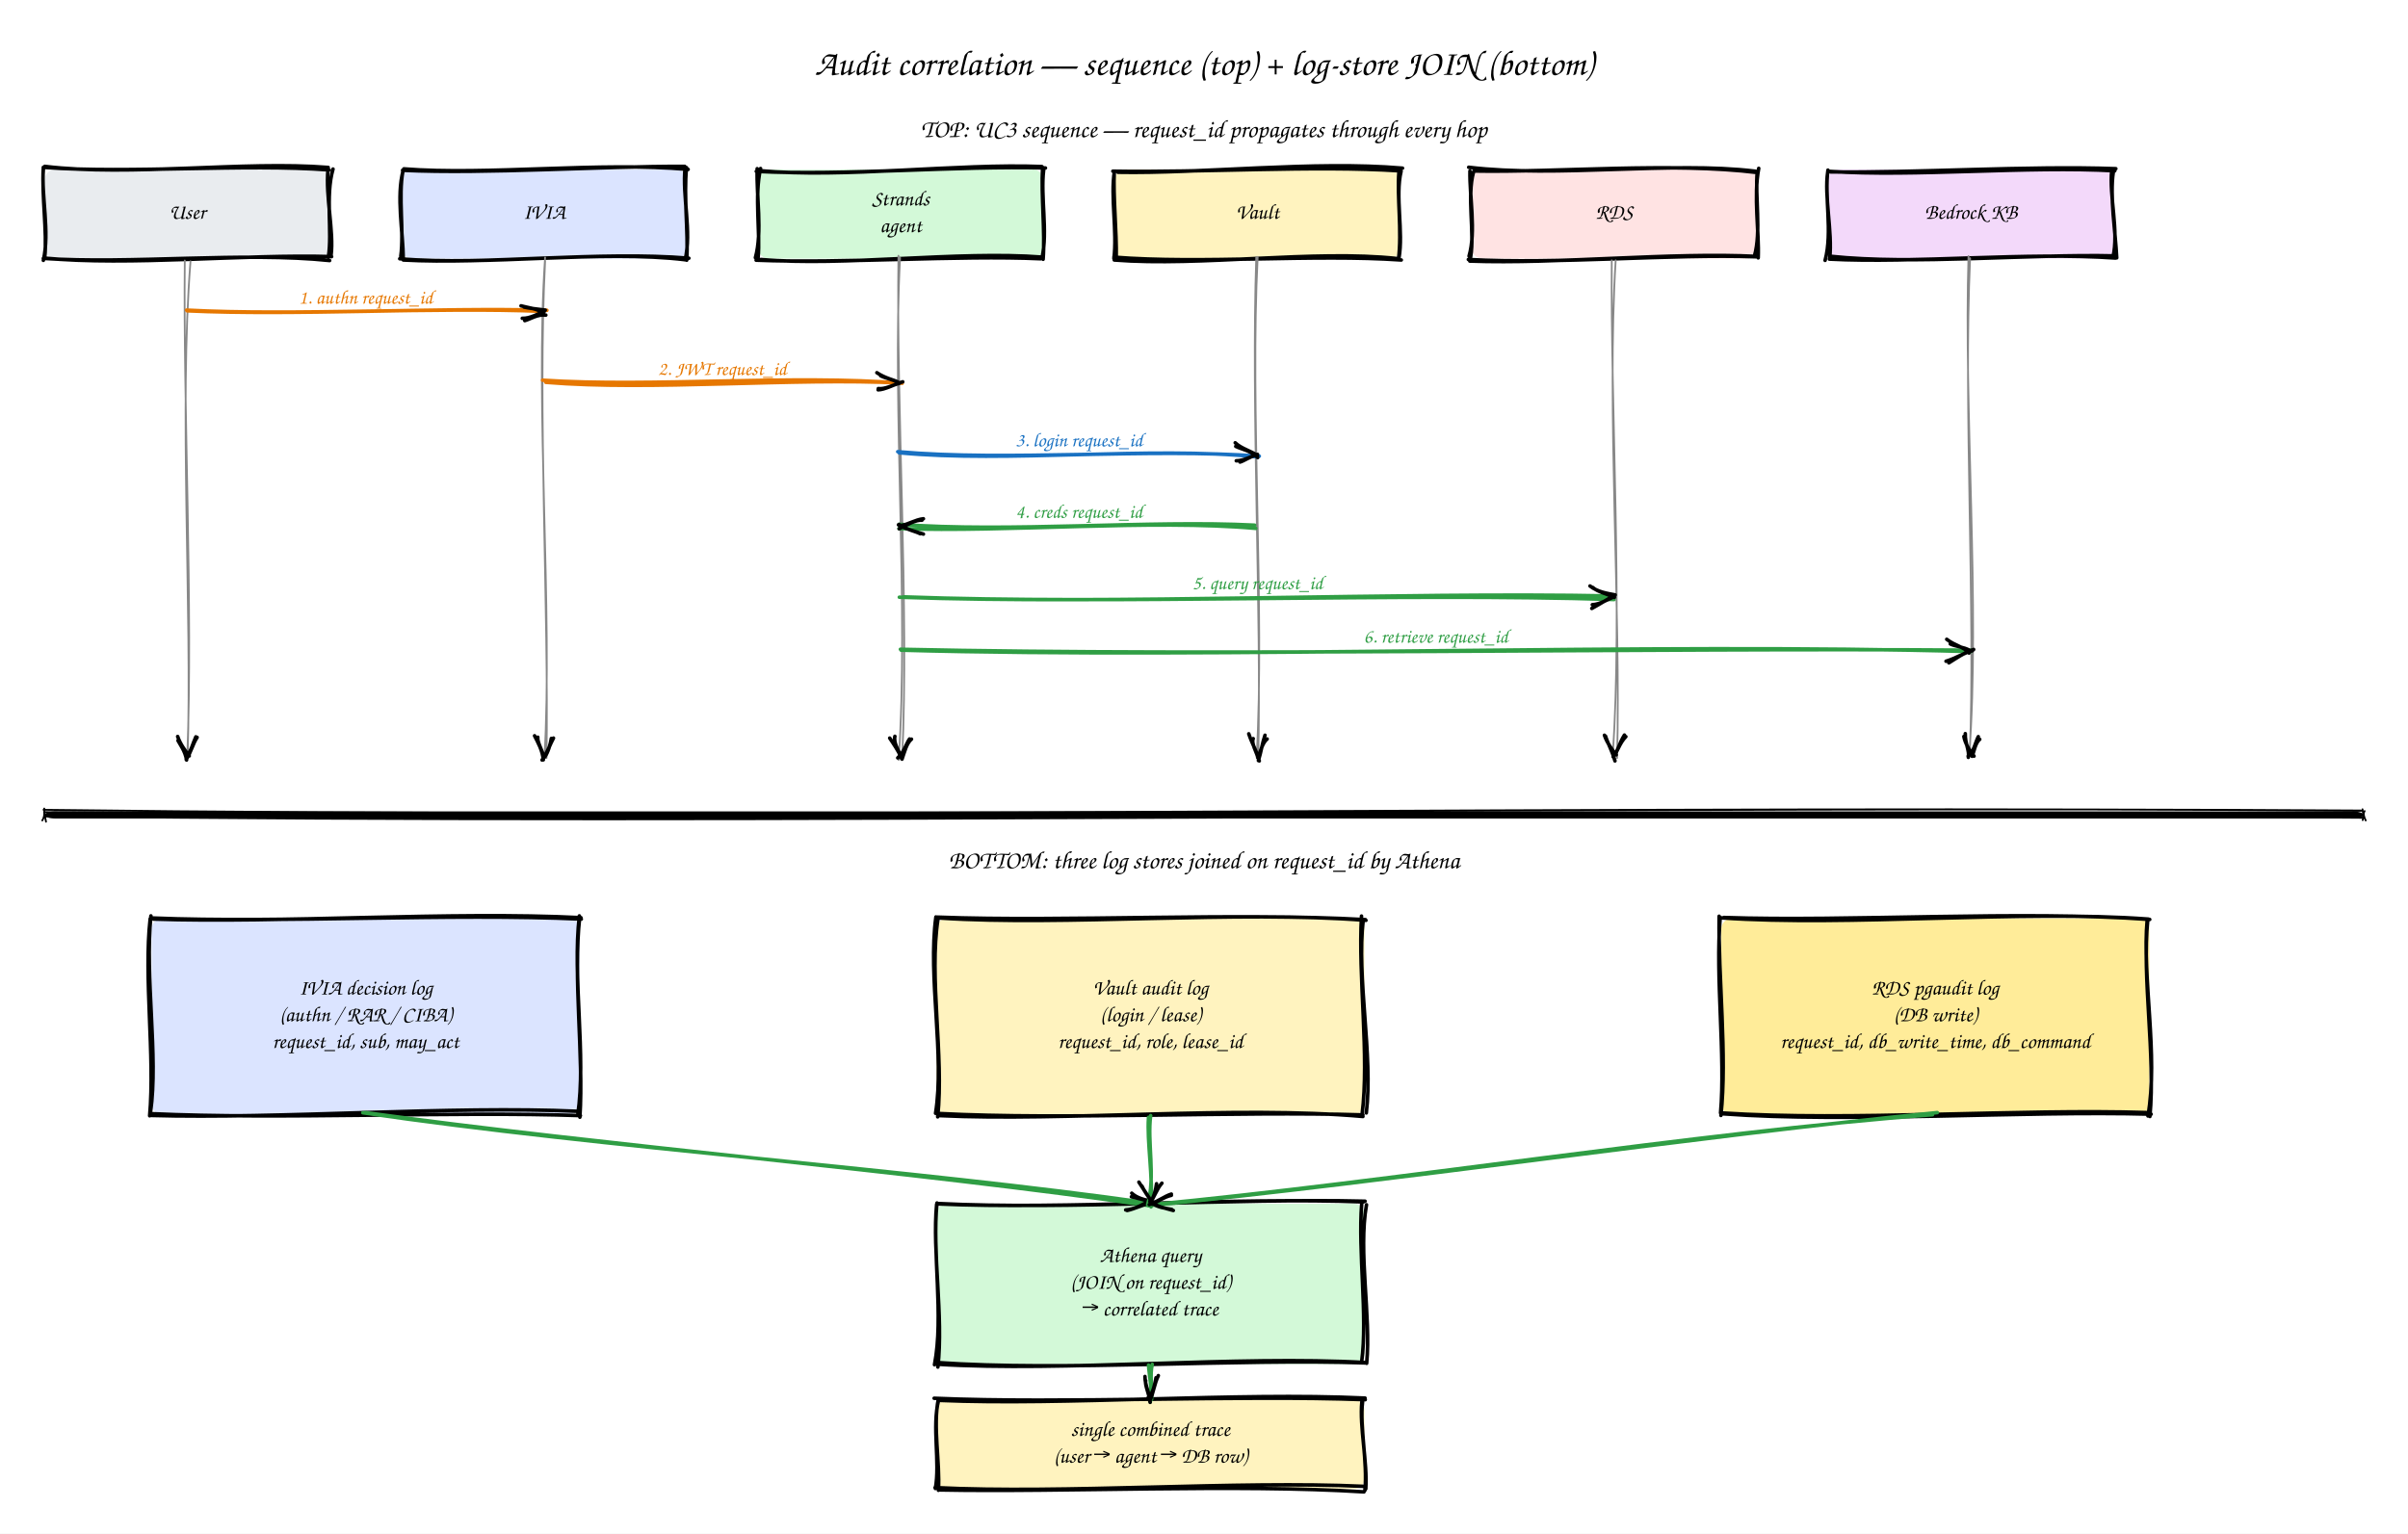
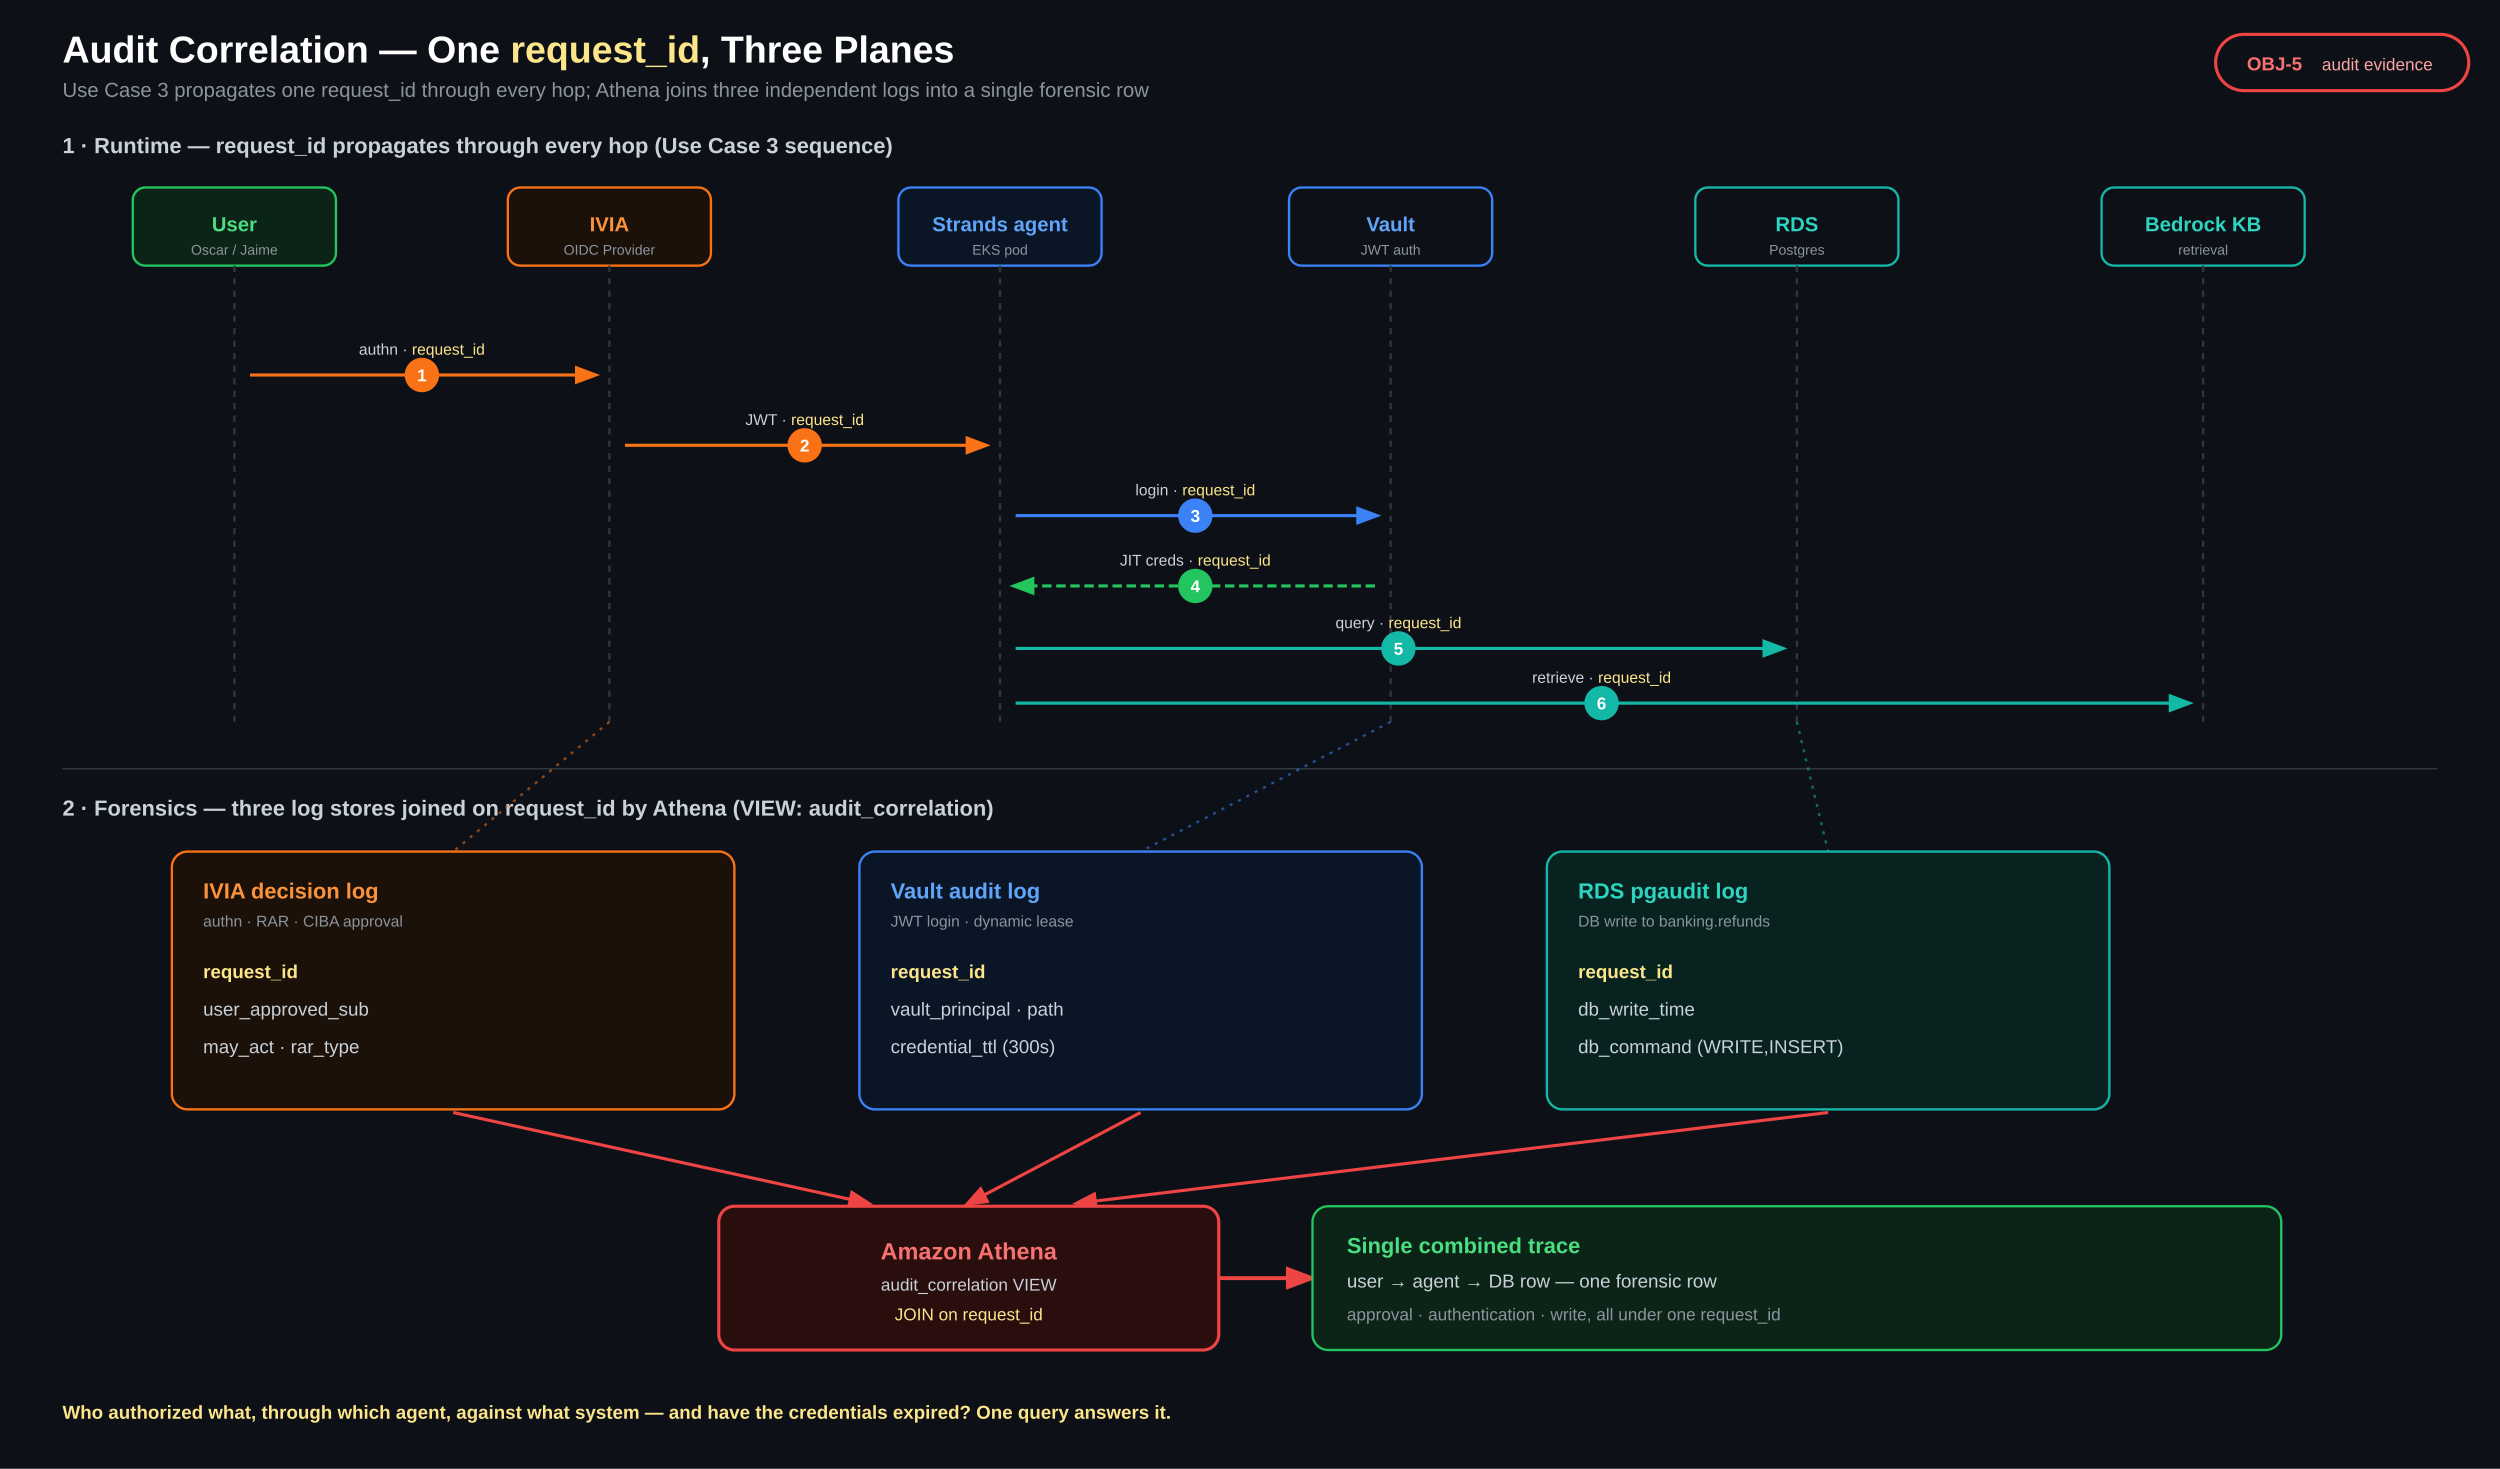
- <svg xmlns="http://www.w3.org/2000/svg" viewBox="15 -5 1350 860" width="1350" height="860">
-   <rect x="15" y="-5" width="1350" height="860" fill="#ffffff" />
-   <rect x="40" y="90" width="160" height="50" rx="6" ry="6" fill="#e9ecef" stroke="none" />
-   <path d="M 40.1 88.3 C 88.0 94.1, 152.0 85.1, 199.0 88.9 M 40.1 88.9 C 88.0 92.4, 152.0 86.7, 199.5 90.3 M 198.9 90.0 C 197.4 105.0, 202.3 125.0, 200.6 138.2 M 201.7 89.8 C 197.3 105.0, 201.4 125.0, 199.1 139.1 M 199.8 141.1 C 152.0 136.1, 88.0 143.2, 39.3 139.9 M 200.9 138.9 C 152.0 137.4, 88.0 144.3, 39.5 139.7 M 40.1 139.3 C 41.5 125.0, 38.3 105.0, 39.3 88.8 M 39.3 141.0 C 43.0 125.0, 38.1 105.0, 39.3 89.9" fill="none" stroke="#000000" stroke-width="2" stroke-linecap="round" stroke-linejoin="round" />
-   <rect x="240" y="90" width="160" height="50" rx="6" ry="6" fill="#dbe4ff" stroke="none" />
-   <path d="M 240.7 90.5 C 288.0 92.7, 352.0 88.1, 398.9 88.3 M 241.4 89.7 C 288.0 93.4, 352.0 85.6, 400.8 90.0 M 399.9 89.0 C 398.2 105.0, 401.0 125.0, 400.0 140.9 M 399.1 88.9 C 397.4 105.0, 402.9 125.0, 399.1 140.7 M 401.2 139.8 C 352.0 135.7, 288.0 143.4, 241.1 140.8 M 399.6 140.7 C 352.0 134.9, 288.0 144.3, 239.1 140.1 M 239.7 138.7 C 241.6 125.0, 238.2 105.0, 240.9 90.8 M 241.1 140.4 C 241.0 125.0, 237.0 105.0, 241.1 90.4" fill="none" stroke="#000000" stroke-width="2" stroke-linecap="round" stroke-linejoin="round" />
-   <rect x="440" y="90" width="160" height="50" rx="6" ry="6" fill="#d3f9d8" stroke="none" />
-   <path d="M 440.8 90.7 C 488.0 95.1, 552.0 86.5, 599.1 88.4 M 439.0 91.1 C 488.0 93.7, 552.0 87.8, 601.1 89.2 M 599.5 88.8 C 598.6 105.0, 601.0 125.0, 599.8 140.4 M 600.1 90.4 C 598.3 105.0, 602.5 125.0, 599.2 139.5 M 598.4 140.1 C 552.0 138.0, 488.0 142.9, 438.9 140.9 M 599.4 139.2 C 552.0 135.5, 488.0 144.6, 441.6 140.5 M 438.5 139.5 C 442.5 125.0, 439.0 105.0, 439.5 89.6 M 440.0 139.8 C 441.4 125.0, 437.8 105.0, 441.4 89.5" fill="none" stroke="#000000" stroke-width="2" stroke-linecap="round" stroke-linejoin="round" />
-   <rect x="640" y="90" width="160" height="50" rx="6" ry="6" fill="#fff3bf" stroke="none" />
-   <path d="M 638.9 91.0 C 688.0 91.9, 752.0 87.7, 799.5 90.8 M 641.7 91.6 C 688.0 92.5, 752.0 85.0, 801.3 89.3 M 799.3 91.2 C 798.1 105.0, 801.1 125.0, 799.0 140.6 M 800.5 91.0 C 797.1 105.0, 801.9 125.0, 799.3 139.7 M 798.4 140.0 C 752.0 134.9, 688.0 144.6, 639.7 140.8 M 800.6 140.8 C 752.0 137.4, 688.0 143.1, 639.5 139.2 M 639.5 140.0 C 641.4 125.0, 637.5 105.0, 639.8 91.0 M 640.8 139.7 C 641.1 125.0, 639.0 105.0, 639.7 91.1" fill="none" stroke="#000000" stroke-width="2" stroke-linecap="round" stroke-linejoin="round" />
-   <rect x="840" y="90" width="160" height="50" rx="6" ry="6" fill="#ffe3e3" stroke="none" />
-   <path d="M 838.4 88.8 C 888.0 94.8, 952.0 85.3, 999.0 91.0 M 841.3 90.9 C 888.0 91.8, 952.0 85.8, 1000.6 91.8 M 1000.2 91.0 C 998.8 105.0, 1002.5 125.0, 998.6 138.5 M 1001.0 89.4 C 998.0 105.0, 1001.3 125.0, 1000.7 139.6 M 999.5 139.0 C 952.0 137.3, 888.0 143.3, 838.2 140.5 M 1000.1 138.8 C 952.0 136.3, 888.0 143.2, 839.0 141.4 M 838.6 138.6 C 842.6 125.0, 838.8 105.0, 839.1 90.9 M 839.5 139.1 C 841.8 125.0, 837.3 105.0, 841.1 91.5" fill="none" stroke="#000000" stroke-width="2" stroke-linecap="round" stroke-linejoin="round" />
-   <rect x="1040" y="90" width="160" height="50" rx="6" ry="6" fill="#f3d9fa" stroke="none" />
-   <path d="M 1040.8 91.1 C 1088.0 94.3, 1152.0 88.0, 1200.6 90.8 M 1041.2 91.4 C 1088.0 92.1, 1152.0 87.8, 1201.2 89.6 M 1198.9 90.6 C 1197.4 105.0, 1203.0 125.0, 1199.6 139.1 M 1199.8 91.4 C 1197.7 105.0, 1201.0 125.0, 1201.7 139.6 M 1201.0 138.5 C 1152.0 137.3, 1088.0 143.7, 1041.1 138.7 M 1201.0 139.7 C 1152.0 136.2, 1088.0 142.8, 1040.6 140.3 M 1038.2 141.0 C 1042.5 125.0, 1037.7 105.0, 1039.8 90.4 M 1040.8 139.8 C 1042.4 125.0, 1037.6 105.0, 1039.7 91.3" fill="none" stroke="#000000" stroke-width="2" stroke-linecap="round" stroke-linejoin="round" />
-   <rect x="40" y="450" width="1300" height="4" rx="6" ry="6" fill="#000000" stroke="none" />
-   <path d="M 39.4 449.1 C 430.0 454.1, 950.0 446.9, 1338.6 449.5 M 39.7 450.4 C 430.0 453.8, 950.0 446.4, 1338.8 449.7 M 1339.5 448.8 C 1339.8 451.2, 1340.2 452.8, 1339.6 454.9 M 1340.7 449.8 C 1339.8 451.2, 1340.2 452.8, 1341.3 455.1 M 1338.9 453.6 C 950.0 450.0, 430.0 456.8, 40.7 452.4 M 1340.3 453.5 C 950.0 449.6, 430.0 457.8, 40.8 452.8 M 38.7 455.1 C 40.1 452.8, 39.8 451.2, 39.8 448.4 M 40.8 455.8 C 40.2 452.8, 39.9 451.2, 40.6 451.7" fill="none" stroke="#000000" stroke-width="1" stroke-linecap="round" stroke-linejoin="round" />
-   <rect x="100" y="510" width="240" height="110" rx="6" ry="6" fill="#dbe4ff" stroke="none" />
-   <path d="M 100.7 509.8 C 172.0 512.7, 268.0 507.0, 340.9 510.4 M 101.1 510.4 C 172.0 512.8, 268.0 505.9, 340.7 509.6 M 339.8 508.6 C 335.8 543.0, 343.8 587.0, 338.9 620.3 M 340.0 509.4 C 336.2 543.0, 342.3 587.0, 340.1 621.5 M 339.3 618.2 C 268.0 614.9, 172.0 622.6, 99.3 620.5 M 340.4 620.6 C 268.0 618.1, 172.0 622.9, 99.5 619.5 M 99.4 618.7 C 103.9 587.0, 96.1 543.0, 99.6 508.6 M 98.9 620.7 C 101.9 587.0, 95.5 543.0, 99.2 510.2" fill="none" stroke="#000000" stroke-width="2" stroke-linecap="round" stroke-linejoin="round" />
-   <rect x="540" y="510" width="240" height="110" rx="6" ry="6" fill="#fff3bf" stroke="none" />
-   <path d="M 540.5 509.3 C 612.0 512.0, 708.0 506.6, 780.5 510.7 M 541.8 509.8 C 612.0 514.4, 708.0 505.4, 780.8 511.1 M 778.3 508.7 C 776.3 543.0, 782.8 587.0, 778.6 620.2 M 779.3 510.6 C 775.4 543.0, 784.9 587.0, 781.0 619.1 M 779.1 620.2 C 708.0 618.0, 612.0 623.1, 541.1 619.4 M 779.1 621.1 C 708.0 614.8, 612.0 624.0, 541.4 620.6 M 539.5 619.3 C 544.7 587.0, 535.1 543.0, 539.7 509.2 M 540.7 621.3 C 544.3 587.0, 535.7 543.0, 540.9 510.1" fill="none" stroke="#000000" stroke-width="2" stroke-linecap="round" stroke-linejoin="round" />
-   <rect x="980" y="510" width="240" height="110" rx="6" ry="6" fill="#ffec99" stroke="none" />
-   <path d="M 979.8 509.7 C 1052.0 514.7, 1148.0 505.1, 1219.5 510.4 M 981.4 509.5 C 1052.0 511.9, 1148.0 505.4, 1220.2 510.6 M 1218.8 510.6 C 1215.8 543.0, 1225.2 587.0, 1219.2 620.8 M 1219.1 511.0 C 1215.8 543.0, 1223.5 587.0, 1220.3 621.1 M 1218.5 618.9 C 1148.0 616.6, 1052.0 623.8, 980.3 619.1 M 1221.0 619.8 C 1148.0 617.8, 1052.0 624.8, 980.9 619.6 M 979.8 620.5 C 983.4 587.0, 978.2 543.0, 978.8 508.8 M 979.6 619.1 C 982.4 587.0, 976.6 543.0, 979.4 509.5" fill="none" stroke="#000000" stroke-width="2" stroke-linecap="round" stroke-linejoin="round" />
-   <rect x="540" y="670" width="240" height="90" rx="6" ry="6" fill="#d3f9d8" stroke="none" />
-   <path d="M 541.1 669.9 C 612.0 673.5, 708.0 666.8, 780.3 668.6 M 540.2 670.1 C 612.0 673.4, 708.0 666.2, 779.4 669.0 M 778.4 670.1 C 776.3 697.0, 781.8 733.0, 778.4 758.6 M 781.1 670.6 C 776.4 697.0, 783.7 733.0, 781.2 759.5 M 781.2 759.1 C 708.0 754.9, 612.0 764.5, 540.1 760.0 M 780.8 759.3 C 708.0 756.7, 612.0 764.2, 539.3 759.0 M 538.9 760.3 C 544.2 733.0, 537.5 697.0, 540.3 669.6 M 540.8 761.6 C 544.0 733.0, 537.6 697.0, 540.1 670.4" fill="none" stroke="#000000" stroke-width="2" stroke-linecap="round" stroke-linejoin="round" />
-   <rect x="540" y="780" width="240" height="50" rx="6" ry="6" fill="#fff3bf" stroke="none" />
-   <path d="M 538.7 779.1 C 612.0 782.2, 708.0 777.2, 780.4 779.9 M 541.6 780.3 C 612.0 783.3, 708.0 775.6, 780.3 779.0 M 778.5 781.1 C 777.1 795.0, 781.7 815.0, 780.7 829.9 M 778.9 781.1 C 777.2 795.0, 781.8 815.0, 780.2 830.8 M 779.7 828.5 C 708.0 825.2, 612.0 832.8, 539.2 829.2 M 779.7 831.6 C 708.0 827.1, 612.0 831.9, 541.2 830.5 M 539.4 829.7 C 542.1 815.0, 537.4 795.0, 541.2 780.2 M 541.1 830.7 C 542.1 815.0, 537.9 795.0, 541.1 779.4" fill="none" stroke="#000000" stroke-width="2" stroke-linecap="round" stroke-linejoin="round" />
-   <path d="M 118.6 141.1 C 117.7 224.0, 123.3 336.0, 120.0 418.9 M 121.8 141.5 C 115.3 224.0, 122.7 336.0, 120.2 419.2" fill="none" stroke="#888888" stroke-width="1" stroke-linecap="round" />
-   <path d="M 121.1 418.9 C 119.1 416.4, 116.0 412.2, 114.6 408.0 M 119.6 421.2 C 118.9 416.3, 115.8 412.3, 114.8 410.3 M 119.7 418.6 C 122.0 416.9, 123.0 412.1, 124.8 408.2 M 119.4 420.9 C 122.1 416.8, 123.1 412.1, 125.5 408.5" fill="none" stroke="#000000" stroke-width="2" stroke-linecap="round" />
-   <path d="M 320.6 139.4 C 314.8 224.0, 325.1 336.0, 320.2 420.7 M 320.6 141.4 C 316.4 224.0, 322.7 336.0, 321.4 420.1" fill="none" stroke="#888888" stroke-width="1" stroke-linecap="round" />
-   <path d="M 319.6 421.1 C 319.2 415.9, 316.5 411.2, 314.7 407.6 M 319.9 419.7 C 319.3 416.1, 316.1 411.3, 316.5 408.4 M 320.4 419.5 C 322.3 416.9, 323.6 412.2, 324.1 409.1 M 318.9 421.2 C 322.0 416.9, 323.5 412.1, 325.3 408.9" fill="none" stroke="#000000" stroke-width="2" stroke-linecap="round" />
-   <path d="M 518.7 138.4 C 517.4 224.0, 524.7 336.0, 520.8 420.1 M 519.6 139.6 C 515.1 224.0, 524.7 336.0, 518.8 421.2" fill="none" stroke="#888888" stroke-width="1" stroke-linecap="round" />
-   <path d="M 520.1 419.5 C 518.8 416.3, 515.9 412.0, 513.8 408.9 M 520.5 420.5 C 519.2 416.2, 515.8 411.9, 516.7 407.9 M 518.3 420.0 C 521.9 416.8, 523.2 411.7, 524.9 409.4 M 520.7 420.7 C 522.1 416.8, 523.2 411.8, 526.0 409.5" fill="none" stroke="#000000" stroke-width="2" stroke-linecap="round" />
-   <path d="M 720.1 139.1 C 715.7 224.0, 724.2 336.0, 719.5 419.9 M 719.3 139.2 C 716.4 224.0, 722.3 336.0, 720.4 421.7" fill="none" stroke="#888888" stroke-width="1" stroke-linecap="round" />
-   <path d="M 720.6 420.4 C 719.5 416.3, 716.8 411.7, 715.1 406.5 M 721.0 421.7 C 719.2 416.2, 716.4 411.7, 717.6 409.2 M 720.2 420.0 C 721.7 416.6, 722.6 411.7, 725.4 409.4 M 720.5 421.5 C 722.0 416.8, 722.7 411.6, 724.2 407.3" fill="none" stroke="#000000" stroke-width="2" stroke-linecap="round" />
-   <path d="M 918.6 141.0 C 917.9 224.0, 924.8 336.0, 919.1 419.7 M 920.8 141.0 C 915.7 224.0, 923.8 336.0, 921.6 420.1" fill="none" stroke="#888888" stroke-width="1" stroke-linecap="round" />
-   <path d="M 921.1 418.3 C 919.3 416.1, 915.9 411.6, 914.5 407.3 M 920.4 421.7 C 918.9 416.2, 916.3 411.7, 915.1 407.8 M 920.0 418.3 C 921.8 416.7, 922.9 411.6, 925.7 407.2 M 919.4 419.4 C 921.8 416.8, 922.9 411.7, 926.5 408.1" fill="none" stroke="#000000" stroke-width="2" stroke-linecap="round" />
-   <path d="M 1118.6 138.6 C 1115.9 224.0, 1125.2 336.0, 1119.0 418.7 M 1119.5 139.8 C 1115.7 224.0, 1122.6 336.0, 1119.3 419.0" fill="none" stroke="#888888" stroke-width="1" stroke-linecap="round" />
-   <path d="M 1118.5 419.7 C 1119.3 416.2, 1116.6 411.8, 1116.8 406.4 M 1121.7 419.0 C 1119.3 416.2, 1116.7 411.9, 1116.0 408.0 M 1118.4 419.0 C 1121.6 416.7, 1122.3 411.6, 1124.1 408.1 M 1120.6 419.1 C 1121.7 416.7, 1122.4 411.5, 1124.9 409.6" fill="none" stroke="#000000" stroke-width="2" stroke-linecap="round" />
-   <path d="M 119.6 168.9 C 180.0 172.1, 260.0 167.1, 319.2 169.6 M 119.9 169.3 C 180.0 172.1, 260.0 167.3, 321.6 169.0" fill="none" stroke="#e67700" stroke-width="2" stroke-linecap="round" />
-   <path d="M 320.0 169.9 C 316.4 170.9, 312.2 173.7, 307.8 173.5 M 321.0 171.7 C 316.4 171.1, 312.2 174.0, 309.2 174.8 M 319.3 170.5 C 316.4 168.0, 310.9 167.6, 307.1 166.5 M 320.7 168.9 C 316.3 168.4, 310.9 167.7, 308.8 167.2" fill="none" stroke="#000000" stroke-width="2" stroke-linecap="round" />
-   <path d="M 319.2 208.2 C 380.0 212.2, 460.0 204.9, 520.8 209.9 M 321.0 209.4 C 380.0 214.3, 460.0 206.7, 520.1 209.8" fill="none" stroke="#e67700" stroke-width="2" stroke-linecap="round" />
-   <path d="M 518.7 210.1 C 516.0 210.7, 511.2 213.4, 507.4 212.9 M 521.1 209.1 C 516.0 210.7, 511.1 213.5, 507.3 213.6 M 518.2 209.1 C 516.5 208.2, 511.2 207.1, 506.6 204.0 M 519.3 209.9 C 516.6 208.0, 511.2 207.1, 508.7 205.7" fill="none" stroke="#000000" stroke-width="2" stroke-linecap="round" />
-   <path d="M 518.3 248.3 C 580.0 253.8, 660.0 246.2, 721.0 250.8 M 519.1 248.9 C 580.0 254.7, 660.0 245.1, 719.8 251.2" fill="none" stroke="#1971c2" stroke-width="2" stroke-linecap="round" />
-   <path d="M 720.0 249.8 C 716.5 250.9, 712.3 253.4, 708.1 253.4 M 719.1 250.3 C 716.4 250.7, 712.2 253.6, 710.2 254.1 M 720.0 250.5 C 716.5 247.9, 710.9 246.6, 707.5 243.3 M 720.1 251.6 C 716.4 247.7, 710.9 246.9, 707.8 245.3" fill="none" stroke="#000000" stroke-width="2" stroke-linecap="round" />
-   <path d="M 718.4 289.5 C 660.0 286.5, 580.0 293.7, 519.1 289.0 M 719.0 291.3 C 660.0 286.1, 580.0 293.6, 519.0 291.4" fill="none" stroke="#2f9e44" stroke-width="2" stroke-linecap="round" />
-   <path d="M 520.9 289.5 C 523.8 289.2, 528.2 286.4, 532.7 285.9 M 519.1 291.5 C 523.8 289.1, 528.3 286.5, 531.9 286.7 M 518.7 289.3 C 523.4 292.0, 528.5 293.0, 530.9 294.3 M 519.0 289.1 C 523.3 292.0, 528.4 293.1, 532.7 294.5" fill="none" stroke="#000000" stroke-width="2" stroke-linecap="round" />
-   <path d="M 519.2 329.9 C 640.0 334.2, 800.0 326.8, 918.6 329.2 M 521.6 329.7 C 640.0 334.1, 800.0 327.3, 919.9 331.2" fill="none" stroke="#2f9e44" stroke-width="2" stroke-linecap="round" />
-   <path d="M 920.1 329.5 C 916.4 331.1, 912.0 333.9, 907.7 334.1 M 919.5 329.2 C 916.4 330.9, 912.0 333.7, 907.4 336.2 M 920.5 328.6 C 916.4 327.8, 910.8 327.1, 906.4 323.6 M 920.1 330.0 C 916.3 328.1, 910.8 327.0, 907.9 324.4" fill="none" stroke="#000000" stroke-width="2" stroke-linecap="round" />
-   <path d="M 519.8 359.1 C 700.0 363.0, 940.0 358.2, 1120.6 359.6 M 520.2 359.6 C 700.0 364.6, 940.0 355.2, 1119.9 360.4" fill="none" stroke="#2f9e44" stroke-width="2" stroke-linecap="round" />
-   <path d="M 1120.8 359.9 C 1116.0 361.1, 1111.4 364.2, 1106.0 365.8 M 1121.5 359.2 C 1116.1 361.0, 1111.5 364.3, 1107.6 366.7 M 1118.9 361.2 C 1116.4 357.9, 1110.8 357.0, 1106.4 353.5 M 1119.2 359.7 C 1116.3 357.9, 1110.8 357.4, 1108.4 356.1" fill="none" stroke="#000000" stroke-width="2" stroke-linecap="round" />
-   <path d="M 218.4 619.0 C 351.5 638.6, 528.5 650.8, 660.7 669.8 M 219.7 618.9 C 351.6 637.1, 528.2 651.9, 660.1 671.2" fill="none" stroke="#2f9e44" stroke-width="2" stroke-linecap="round" />
-   <path d="M 658.9 668.6 C 655.9 670.5, 650.7 673.2, 646.1 673.5 M 661.7 669.0 C 655.8 670.5, 650.8 673.0, 646.9 673.8 M 659.0 668.2 C 656.9 667.9, 652.1 666.7, 649.5 664.1 M 659.8 668.9 C 656.8 667.9, 652.0 666.7, 649.3 666.1" fill="none" stroke="#000000" stroke-width="2" stroke-linecap="round" />
-   <path d="M 660.1 620.6 C 658.1 635.0, 662.9 655.0, 658.4 670.5 M 658.9 621.6 C 657.9 635.0, 661.5 655.0, 660.3 671.8" fill="none" stroke="#2f9e44" stroke-width="2" stroke-linecap="round" />
-   <path d="M 660.8 669.2 C 659.1 666.3, 656.2 662.2, 653.5 657.9 M 661.7 670.3 C 658.9 666.3, 656.1 662.3, 655.2 660.1 M 659.8 669.2 C 661.9 666.8, 663.0 661.9, 663.4 658.8 M 659.9 668.9 C 662.2 666.7, 663.3 661.9, 666.4 658.5" fill="none" stroke="#000000" stroke-width="2" stroke-linecap="round" />
-   <path d="M 1098.4 620.1 C 967.5 629.9, 792.5 658.1, 659.3 670.6 M 1101.1 618.9 C 967.7 631.9, 792.4 658.1, 659.0 671.1" fill="none" stroke="#2f9e44" stroke-width="2" stroke-linecap="round" />
-   <path d="M 659.3 670.5 C 663.7 669.0, 668.0 665.7, 671.7 664.6 M 661.0 670.3 C 663.7 668.8, 668.0 666.1, 671.7 665.3 M 659.7 668.6 C 663.4 671.7, 668.7 672.6, 672.8 673.8 M 661.3 669.8 C 663.4 671.9, 668.5 672.6, 671.9 673.2" fill="none" stroke="#000000" stroke-width="2" stroke-linecap="round" />
-   <path d="M 661.0 760.1 C 659.5 766.0, 661.1 774.0, 660.6 779.7 M 658.9 760.5 C 659.2 766.0, 661.1 774.0, 659.9 781.2" fill="none" stroke="#2f9e44" stroke-width="2" stroke-linecap="round" />
-   <path d="M 659.8 780.5 C 659.5 776.4, 656.9 772.0, 656.9 766.9 M 659.8 781.4 C 659.2 776.3, 656.8 772.0, 657.3 769.2 M 658.7 778.7 C 661.6 776.4, 662.4 771.0, 663.1 767.6 M 659.6 780.7 C 661.6 776.3, 662.2 770.9, 664.4 766.4" fill="none" stroke="#000000" stroke-width="2" stroke-linecap="round" />
-   <g font-family="Segoe Print, Comic Sans MS, Caveat, cursive" font-size="20" fill="#000000" text-anchor="middle">
-     <text x="690.0" y="37.0">Audit correlation — sequence (top) + log-store JOIN (bottom)</text>
-   </g>
-   <g font-family="Segoe Print, Comic Sans MS, Caveat, cursive" font-size="14" fill="#000000" text-anchor="middle">
-     <text x="690.0" y="71.9">TOP: UC3 sequence — request_id propagates through every hop</text>
-   </g>
-   <g font-family="Segoe Print, Comic Sans MS, Caveat, cursive" font-size="12" fill="#000000" text-anchor="middle">
-     <text x="120.0" y="117.7">User</text>
-   </g>
-   <g font-family="Segoe Print, Comic Sans MS, Caveat, cursive" font-size="12" fill="#000000" text-anchor="middle">
-     <text x="320.0" y="117.7">IVIA</text>
-   </g>
-   <g font-family="Segoe Print, Comic Sans MS, Caveat, cursive" font-size="12" fill="#000000" text-anchor="middle">
-     <text x="520.0" y="110.2">Strands</text>
-     <text x="520.0" y="125.2">agent</text>
-   </g>
-   <g font-family="Segoe Print, Comic Sans MS, Caveat, cursive" font-size="12" fill="#000000" text-anchor="middle">
-     <text x="720.0" y="117.7">Vault</text>
-   </g>
-   <g font-family="Segoe Print, Comic Sans MS, Caveat, cursive" font-size="12" fill="#000000" text-anchor="middle">
-     <text x="920.0" y="117.7">RDS</text>
-   </g>
-   <g font-family="Segoe Print, Comic Sans MS, Caveat, cursive" font-size="12" fill="#000000" text-anchor="middle">
-     <text x="1120.0" y="117.7">Bedrock KB</text>
-   </g>
-   <g font-family="Segoe Print, Comic Sans MS, Caveat, cursive" font-size="11" fill="#e67700" text-anchor="middle">
-     <text x="220.0" y="165.3">1. authn  request_id</text>
-   </g>
-   <g font-family="Segoe Print, Comic Sans MS, Caveat, cursive" font-size="11" fill="#e67700" text-anchor="middle">
-     <text x="420.0" y="205.3">2. JWT  request_id</text>
-   </g>
-   <g font-family="Segoe Print, Comic Sans MS, Caveat, cursive" font-size="11" fill="#1971c2" text-anchor="middle">
-     <text x="620.0" y="245.3">3. login  request_id</text>
-   </g>
-   <g font-family="Segoe Print, Comic Sans MS, Caveat, cursive" font-size="11" fill="#2f9e44" text-anchor="middle">
-     <text x="620.0" y="285.4">4. creds  request_id</text>
-   </g>
-   <g font-family="Segoe Print, Comic Sans MS, Caveat, cursive" font-size="11" fill="#2f9e44" text-anchor="middle">
-     <text x="720.0" y="325.4">5. query  request_id</text>
-   </g>
-   <g font-family="Segoe Print, Comic Sans MS, Caveat, cursive" font-size="11" fill="#2f9e44" text-anchor="middle">
-     <text x="820.0" y="355.4">6. retrieve  request_id</text>
-   </g>
-   <g font-family="Segoe Print, Comic Sans MS, Caveat, cursive" font-size="14" fill="#000000" text-anchor="middle">
-     <text x="690.0" y="481.9">BOTTOM: three log stores joined on request_id by Athena</text>
-   </g>
-   <g font-family="Segoe Print, Comic Sans MS, Caveat, cursive" font-size="12" fill="#000000" text-anchor="middle">
-     <text x="220.0" y="552.7">IVIA decision log</text>
-     <text x="220.0" y="567.7">(authn / RAR / CIBA)</text>
-     <text x="220.0" y="582.7">request_id, sub, may_act</text>
-   </g>
-   <g font-family="Segoe Print, Comic Sans MS, Caveat, cursive" font-size="12" fill="#000000" text-anchor="middle">
-     <text x="660.0" y="552.7">Vault audit log</text>
-     <text x="660.0" y="567.7">(login / lease)</text>
-     <text x="660.0" y="582.7">request_id, role, lease_id</text>
-   </g>
-   <g font-family="Segoe Print, Comic Sans MS, Caveat, cursive" font-size="12" fill="#000000" text-anchor="middle">
-     <text x="1100.0" y="552.7">RDS pgaudit log</text>
-     <text x="1100.0" y="567.7">(DB write)</text>
-     <text x="1100.0" y="582.7">request_id, db_write_time, db_command</text>
-   </g>
-   <g font-family="Segoe Print, Comic Sans MS, Caveat, cursive" font-size="12" fill="#000000" text-anchor="middle">
-     <text x="660.0" y="702.7">Athena query</text>
-     <text x="660.0" y="717.7">(JOIN on request_id)</text>
-     <text x="660.0" y="732.7">→ correlated trace</text>
-   </g>
-   <g font-family="Segoe Print, Comic Sans MS, Caveat, cursive" font-size="12" fill="#000000" text-anchor="middle">
-     <text x="660.0" y="800.2">single combined trace</text>
-     <text x="660.0" y="815.2">(user → agent → DB row)</text>
-   </g>
+ <svg xmlns="http://www.w3.org/2000/svg" viewBox="0 0 1600 940" width="1600" height="940" style="background:#0d1117; font-family: 'Segoe UI', 'Helvetica Neue', Arial, sans-serif;">
+   <rect width="1600" height="940" fill="#0d1117" />
+   <text x="40" y="40" fill="white" font-size="24" font-weight="bold">Audit Correlation — One <tspan fill="#fde68a">request_id</tspan>, Three Planes</text>
+   <text x="40" y="62" fill="#8b949e" font-size="13">Use Case 3 propagates one request_id through every hop; Athena joins three independent logs into a single forensic row</text>
+   <rect x="1418" y="22" width="162" height="36" rx="18" fill="none" stroke="#ef4444" stroke-width="2" />
+   <text x="1438" y="45" fill="#f87171" font-size="12" font-weight="bold">OBJ-5</text>
+   <text x="1486" y="45" fill="#fca5a5" font-size="11">audit evidence</text>
+   <defs>
+     <marker id="ac-orange" markerWidth="8" markerHeight="8" refX="6" refY="3" orient="auto">
+       <path d="M0,0 L0,6 L8,3 z" fill="#f97316" />
+     </marker>
+     <marker id="ac-blue" markerWidth="8" markerHeight="8" refX="6" refY="3" orient="auto">
+       <path d="M0,0 L0,6 L8,3 z" fill="#3b82f6" />
+     </marker>
+     <marker id="ac-teal" markerWidth="8" markerHeight="8" refX="6" refY="3" orient="auto">
+       <path d="M0,0 L0,6 L8,3 z" fill="#14b8a6" />
+     </marker>
+     <marker id="ac-green" markerWidth="8" markerHeight="8" refX="6" refY="3" orient="auto">
+       <path d="M0,0 L0,6 L8,3 z" fill="#22c55e" />
+     </marker>
+     <marker id="ac-red" markerWidth="8" markerHeight="8" refX="6" refY="3" orient="auto">
+       <path d="M0,0 L0,6 L8,3 z" fill="#ef4444" />
+     </marker>
+   </defs>
+   <text x="40" y="98" fill="#c9d1d9" font-size="14" font-weight="bold">1 · Runtime — request_id propagates through every hop (Use Case 3 sequence)</text>
+   <rect x="85" y="120" width="130" height="50" rx="8" fill="#0c2417" stroke="#22c55e" stroke-width="1.5" />
+   <text x="150" y="148" fill="#4ade80" font-size="13" font-weight="bold" text-anchor="middle">User</text>
+   <text x="150" y="163" fill="#8b949e" font-size="9" text-anchor="middle">Oscar / Jaime</text>
+   <rect x="325" y="120" width="130" height="50" rx="8" fill="#1c1108" stroke="#f97316" stroke-width="1.5" />
+   <text x="390" y="148" fill="#fb923c" font-size="13" font-weight="bold" text-anchor="middle">IVIA</text>
+   <text x="390" y="163" fill="#8b949e" font-size="9" text-anchor="middle">OIDC Provider</text>
+   <rect x="575" y="120" width="130" height="50" rx="8" fill="#0a1626" stroke="#3b82f6" stroke-width="1.5" />
+   <text x="640" y="148" fill="#60a5fa" font-size="13" font-weight="bold" text-anchor="middle">Strands agent</text>
+   <text x="640" y="163" fill="#8b949e" font-size="9" text-anchor="middle">EKS pod</text>
+   <rect x="825" y="120" width="130" height="50" rx="8" fill="#0d1117" stroke="#3b82f6" stroke-width="1.5" />
+   <text x="890" y="148" fill="#60a5fa" font-size="13" font-weight="bold" text-anchor="middle">Vault</text>
+   <text x="890" y="163" fill="#8b949e" font-size="9" text-anchor="middle">JWT auth</text>
+   <rect x="1085" y="120" width="130" height="50" rx="8" fill="#0d1117" stroke="#14b8a6" stroke-width="1.5" />
+   <text x="1150" y="148" fill="#2dd4bf" font-size="13" font-weight="bold" text-anchor="middle">RDS</text>
+   <text x="1150" y="163" fill="#8b949e" font-size="9" text-anchor="middle">Postgres</text>
+   <rect x="1345" y="120" width="130" height="50" rx="8" fill="#0d1117" stroke="#14b8a6" stroke-width="1.5" />
+   <text x="1410" y="148" fill="#2dd4bf" font-size="13" font-weight="bold" text-anchor="middle">Bedrock KB</text>
+   <text x="1410" y="163" fill="#8b949e" font-size="9" text-anchor="middle">retrieval</text>
+   <line x1="150" y1="170" x2="150" y2="462" stroke="#30363d" stroke-width="1.5" stroke-dasharray="4,4" />
+   <line x1="390" y1="170" x2="390" y2="462" stroke="#30363d" stroke-width="1.5" stroke-dasharray="4,4" />
+   <line x1="640" y1="170" x2="640" y2="462" stroke="#30363d" stroke-width="1.5" stroke-dasharray="4,4" />
+   <line x1="890" y1="170" x2="890" y2="462" stroke="#30363d" stroke-width="1.5" stroke-dasharray="4,4" />
+   <line x1="1150" y1="170" x2="1150" y2="462" stroke="#30363d" stroke-width="1.5" stroke-dasharray="4,4" />
+   <line x1="1410" y1="170" x2="1410" y2="462" stroke="#30363d" stroke-width="1.5" stroke-dasharray="4,4" />
+   <text x="270" y="227" fill="#c9d1d9" font-size="10" text-anchor="middle">authn · <tspan fill="#fde68a">request_id</tspan>
+   </text>
+   <line x1="160" y1="240" x2="380" y2="240" stroke="#f97316" stroke-width="2" marker-end="url(#ac-orange)" />
+   <circle cx="270" cy="240" r="11" fill="#f97316" />
+   <text x="270" y="244" fill="white" font-size="11" font-weight="bold" text-anchor="middle">1</text>
+   <text x="515" y="272" fill="#c9d1d9" font-size="10" text-anchor="middle">JWT · <tspan fill="#fde68a">request_id</tspan>
+   </text>
+   <line x1="400" y1="285" x2="630" y2="285" stroke="#f97316" stroke-width="2" marker-end="url(#ac-orange)" />
+   <circle cx="515" cy="285" r="11" fill="#f97316" />
+   <text x="515" y="289" fill="white" font-size="11" font-weight="bold" text-anchor="middle">2</text>
+   <text x="765" y="317" fill="#c9d1d9" font-size="10" text-anchor="middle">login · <tspan fill="#fde68a">request_id</tspan>
+   </text>
+   <line x1="650" y1="330" x2="880" y2="330" stroke="#3b82f6" stroke-width="2" marker-end="url(#ac-blue)" />
+   <circle cx="765" cy="330" r="11" fill="#3b82f6" />
+   <text x="765" y="334" fill="white" font-size="11" font-weight="bold" text-anchor="middle">3</text>
+   <text x="765" y="362" fill="#c9d1d9" font-size="10" text-anchor="middle">JIT creds · <tspan fill="#fde68a">request_id</tspan>
+   </text>
+   <line x1="880" y1="375" x2="650" y2="375" stroke="#22c55e" stroke-width="2" stroke-dasharray="6,3" marker-end="url(#ac-green)" />
+   <circle cx="765" cy="375" r="11" fill="#22c55e" />
+   <text x="765" y="379" fill="white" font-size="11" font-weight="bold" text-anchor="middle">4</text>
+   <text x="895" y="402" fill="#c9d1d9" font-size="10" text-anchor="middle">query · <tspan fill="#fde68a">request_id</tspan>
+   </text>
+   <line x1="650" y1="415" x2="1140" y2="415" stroke="#14b8a6" stroke-width="2" marker-end="url(#ac-teal)" />
+   <circle cx="895" cy="415" r="11" fill="#14b8a6" />
+   <text x="895" y="419" fill="white" font-size="11" font-weight="bold" text-anchor="middle">5</text>
+   <text x="1025" y="437" fill="#c9d1d9" font-size="10" text-anchor="middle">retrieve · <tspan fill="#fde68a">request_id</tspan>
+   </text>
+   <line x1="650" y1="450" x2="1400" y2="450" stroke="#14b8a6" stroke-width="2" marker-end="url(#ac-teal)" />
+   <circle cx="1025" cy="450" r="11" fill="#14b8a6" />
+   <text x="1025" y="454" fill="white" font-size="11" font-weight="bold" text-anchor="middle">6</text>
+   <line x1="40" y1="492" x2="1560" y2="492" stroke="#30363d" stroke-width="1" />
+   <text x="40" y="522" fill="#c9d1d9" font-size="14" font-weight="bold">2 · Forensics — three log stores joined on request_id by Athena (VIEW: audit_correlation)</text>
+   <line x1="390" y1="462" x2="290" y2="545" stroke="#f97316" stroke-width="1.5" stroke-dasharray="2,4" opacity="0.55" />
+   <line x1="890" y1="462" x2="730" y2="545" stroke="#3b82f6" stroke-width="1.5" stroke-dasharray="2,4" opacity="0.55" />
+   <line x1="1150" y1="462" x2="1170" y2="545" stroke="#14b8a6" stroke-width="1.5" stroke-dasharray="2,4" opacity="0.55" />
+   <rect x="110" y="545" width="360" height="165" rx="10" fill="#1c1108" stroke="#f97316" stroke-width="1.5" />
+   <text x="130" y="575" fill="#fb923c" font-size="14" font-weight="bold">IVIA decision log</text>
+   <text x="130" y="593" fill="#8b949e" font-size="10">authn · RAR · CIBA approval</text>
+   <text x="130" y="626" fill="#fde68a" font-size="12" font-weight="bold">request_id</text>
+   <text x="130" y="650" fill="#c9d1d9" font-size="12">user_approved_sub</text>
+   <text x="130" y="674" fill="#c9d1d9" font-size="12">may_act · rar_type</text>
+   <rect x="550" y="545" width="360" height="165" rx="10" fill="#0a1626" stroke="#3b82f6" stroke-width="1.5" />
+   <text x="570" y="575" fill="#60a5fa" font-size="14" font-weight="bold">Vault audit log</text>
+   <text x="570" y="593" fill="#8b949e" font-size="10">JWT login · dynamic lease</text>
+   <text x="570" y="626" fill="#fde68a" font-size="12" font-weight="bold">request_id</text>
+   <text x="570" y="650" fill="#c9d1d9" font-size="12">vault_principal · path</text>
+   <text x="570" y="674" fill="#c9d1d9" font-size="12">credential_ttl (300s)</text>
+   <rect x="990" y="545" width="360" height="165" rx="10" fill="#07221f" stroke="#14b8a6" stroke-width="1.5" />
+   <text x="1010" y="575" fill="#2dd4bf" font-size="14" font-weight="bold">RDS pgaudit log</text>
+   <text x="1010" y="593" fill="#8b949e" font-size="10">DB write to banking.refunds</text>
+   <text x="1010" y="626" fill="#fde68a" font-size="12" font-weight="bold">request_id</text>
+   <text x="1010" y="650" fill="#c9d1d9" font-size="12">db_write_time</text>
+   <text x="1010" y="674" fill="#c9d1d9" font-size="12">db_command (WRITE,INSERT)</text>
+   <line x1="290" y1="712" x2="555" y2="770" stroke="#ef4444" stroke-width="2" marker-end="url(#ac-red)" />
+   <line x1="730" y1="712" x2="620" y2="770" stroke="#ef4444" stroke-width="2" marker-end="url(#ac-red)" />
+   <line x1="1170" y1="712" x2="690" y2="770" stroke="#ef4444" stroke-width="2" marker-end="url(#ac-red)" />
+   <rect x="460" y="772" width="320" height="92" rx="10" fill="#2a0e0e" stroke="#ef4444" stroke-width="2" />
+   <text x="620" y="806" fill="#f87171" font-size="15" font-weight="bold" text-anchor="middle">Amazon Athena</text>
+   <text x="620" y="826" fill="#c9d1d9" font-size="11" text-anchor="middle">audit_correlation VIEW</text>
+   <text x="620" y="845" fill="#fde68a" font-size="11" text-anchor="middle">JOIN on request_id</text>
+   <line x1="780" y1="818" x2="838" y2="818" stroke="#ef4444" stroke-width="2.5" marker-end="url(#ac-red)" />
+   <rect x="840" y="772" width="620" height="92" rx="10" fill="#0c2417" stroke="#22c55e" stroke-width="1.5" />
+   <text x="862" y="802" fill="#4ade80" font-size="14" font-weight="bold">Single combined trace</text>
+   <text x="862" y="824" fill="#c9d1d9" font-size="12">user → agent → DB row — one forensic row</text>
+   <text x="862" y="845" fill="#8b949e" font-size="11">approval · authentication · write, all under one request_id</text>
+   <text x="40" y="908" fill="#fde68a" font-size="12" font-weight="bold">Who authorized what, through which agent, against what system — and have the credentials expired? One query answers it.</text>
</svg>
